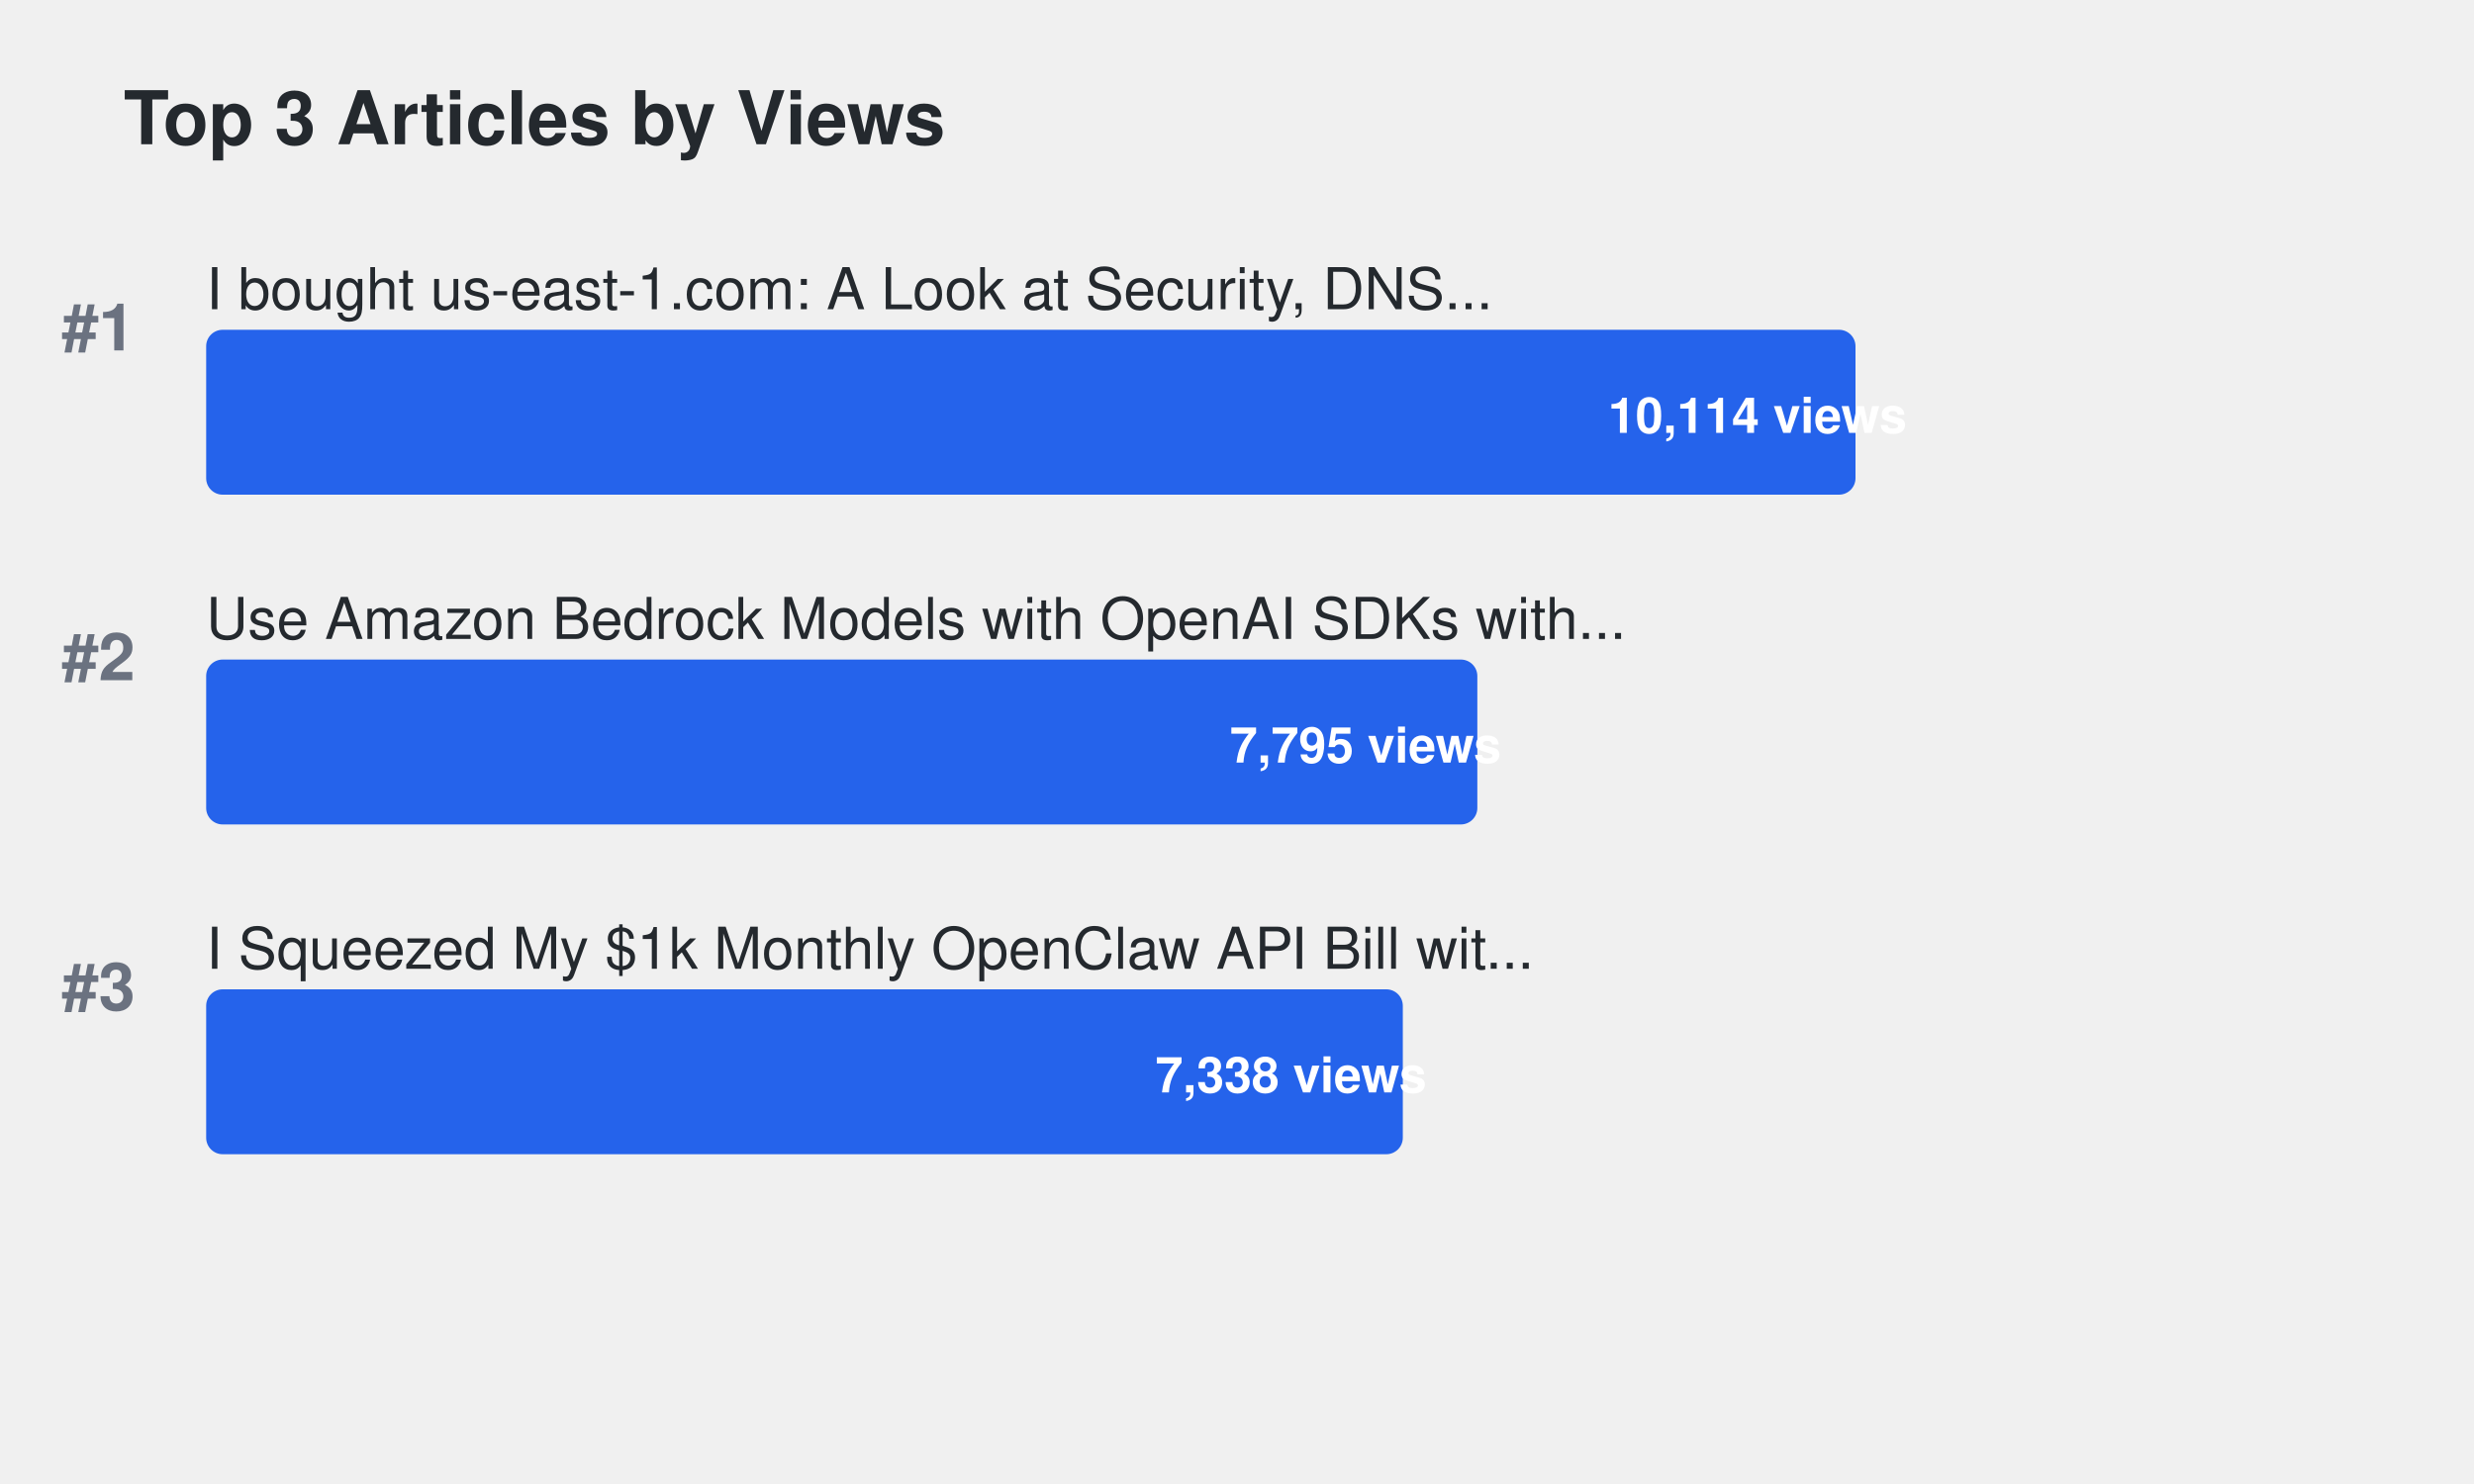
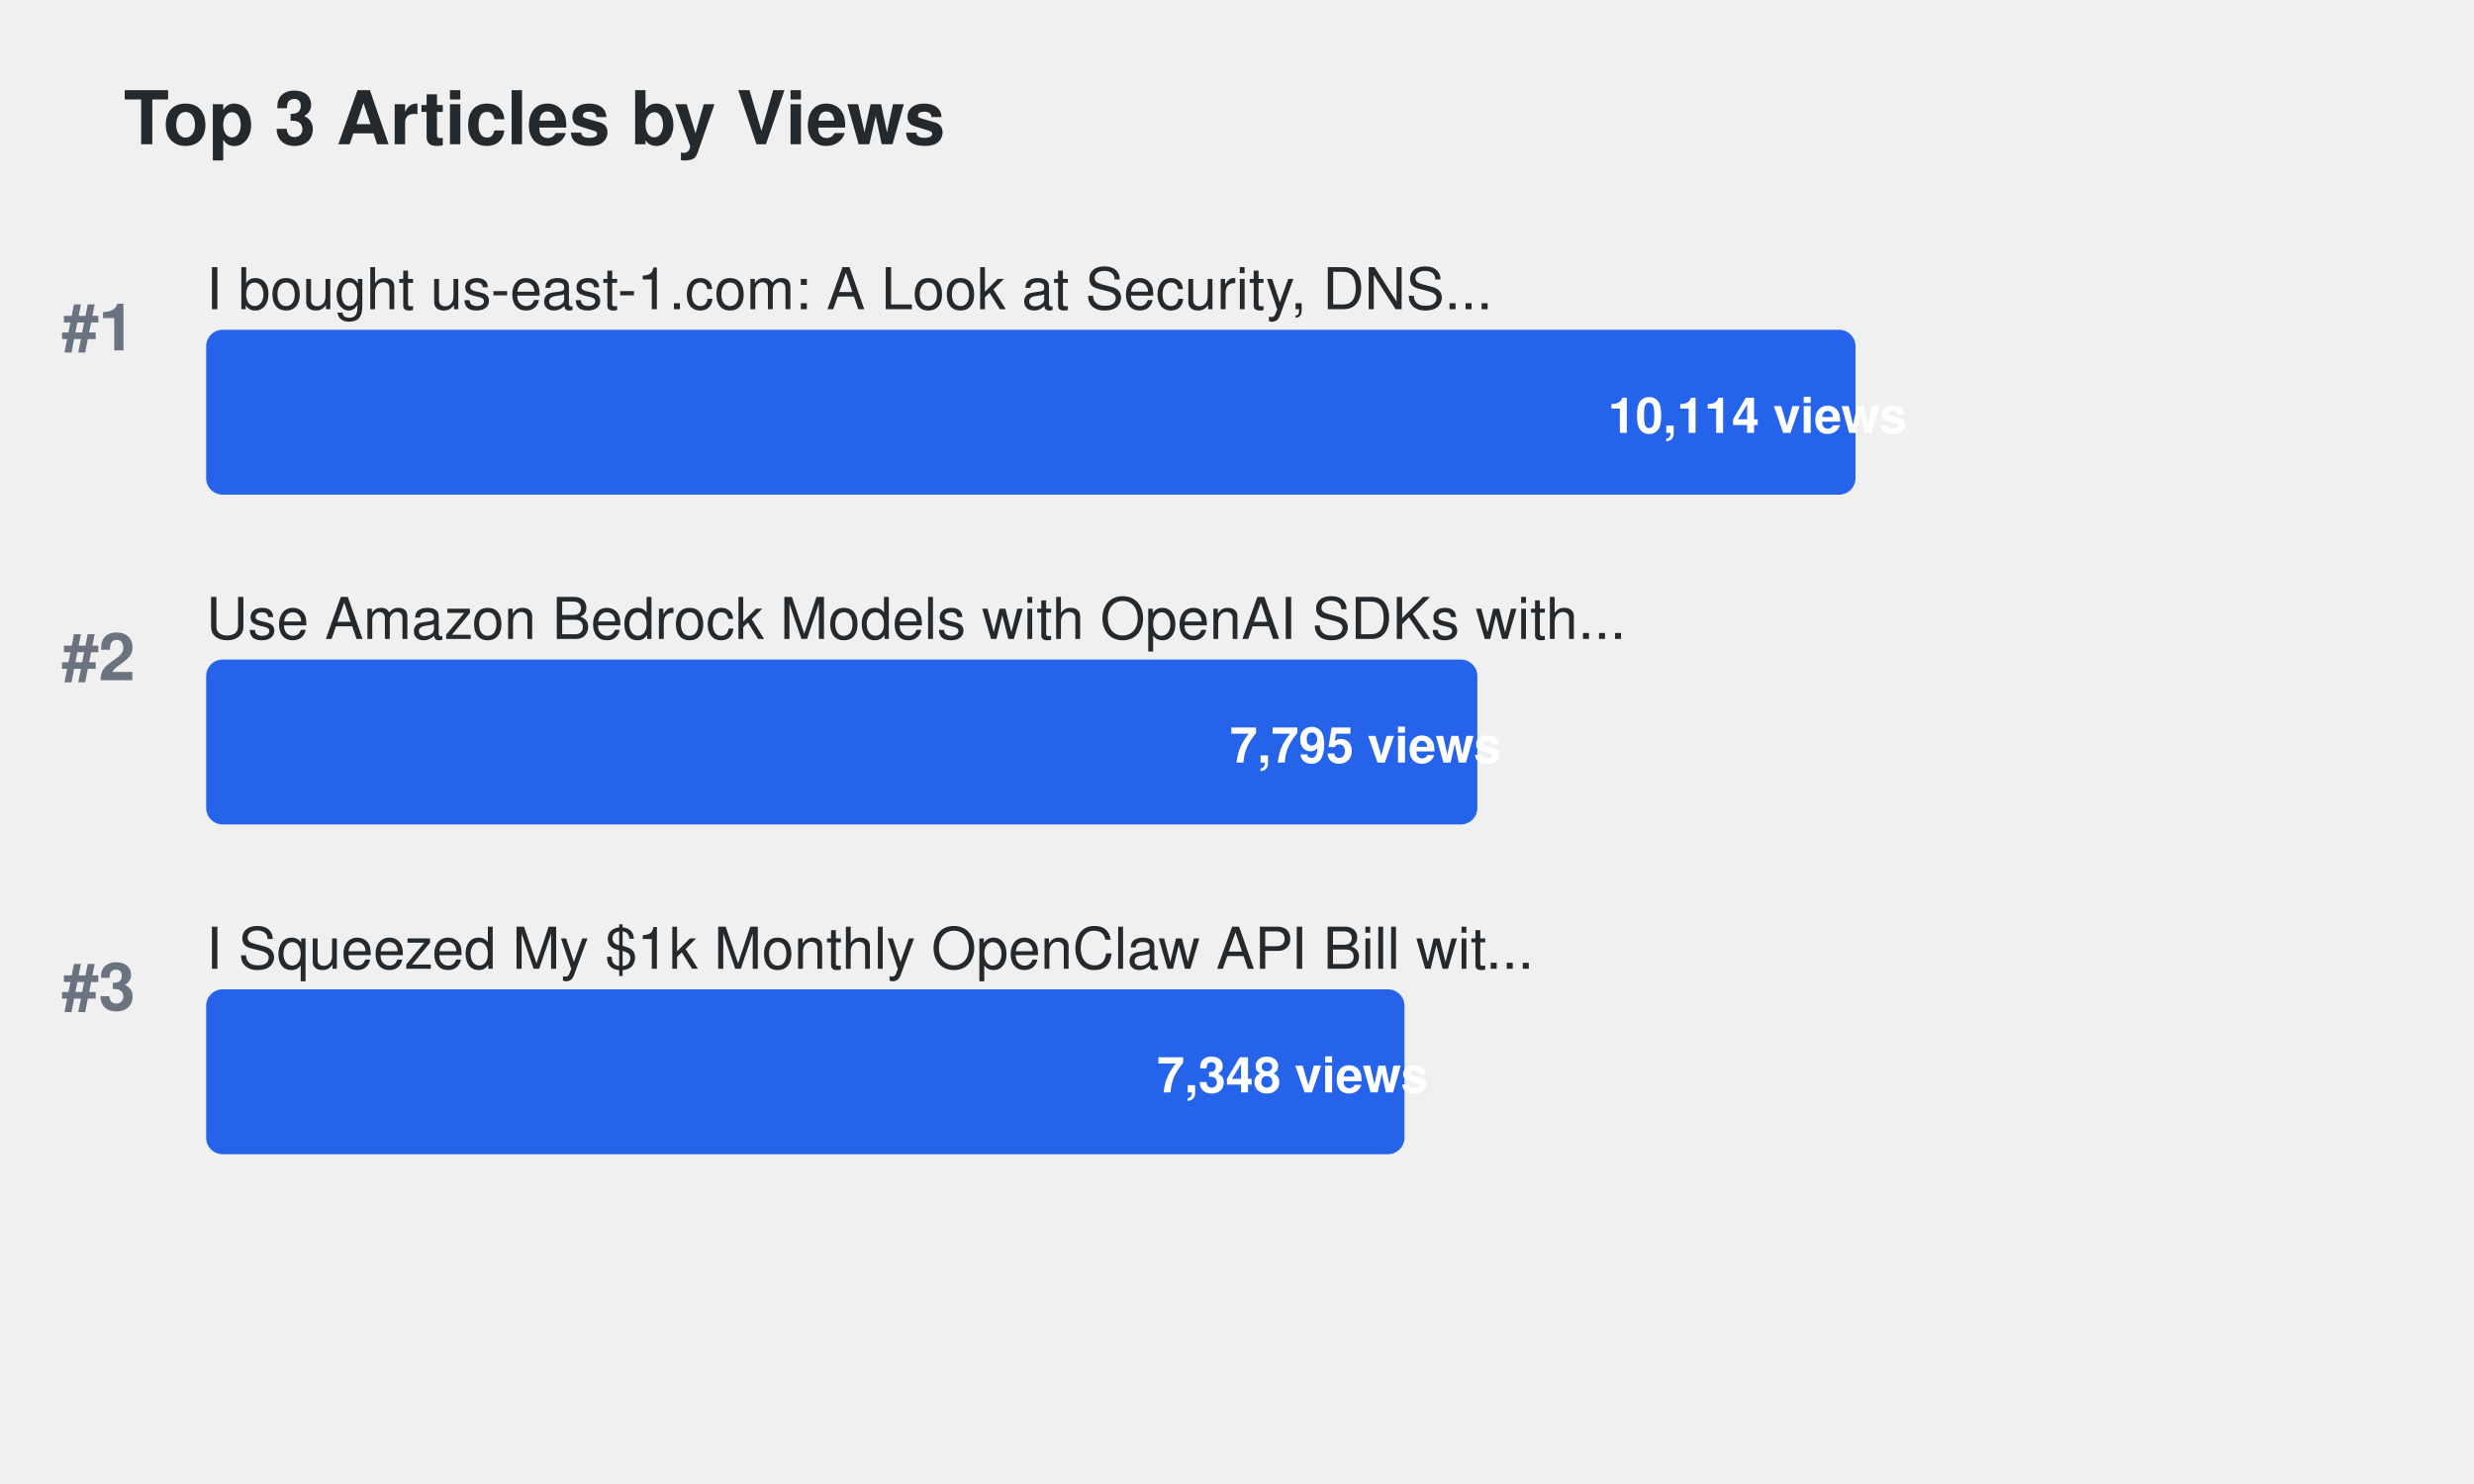
<svg xmlns="http://www.w3.org/2000/svg" width="600" height="360">
  <defs>
    <style>
.title { font-family: -apple-system, BlinkMacSystemFont, "Segoe UI", Helvetica, Arial, sans-serif; font-size: 18px; font-weight: 600; fill: #24292e; }
.article-title { font-family: -apple-system, BlinkMacSystemFont, "Segoe UI", Helvetica, Arial, sans-serif; font-size: 14px; font-weight: 500; fill: #24292e; }
.metric-value { font-family: -apple-system, BlinkMacSystemFont, "Segoe UI", Helvetica, Arial, sans-serif; font-size: 12px; font-weight: 600; fill: #ffffff; }
.rank { font-family: -apple-system, BlinkMacSystemFont, "Segoe UI", Helvetica, Arial, sans-serif; font-size: 16px; font-weight: 700; fill: #6b7280; }
.bar { rx: 4; ry: 4; }
.bar:hover { opacity: 0.8; cursor: pointer; }
a { text-decoration: none; }
a:hover .article-title { fill: #0969da; text-decoration: underline; }
a:hover .bar { opacity: 0.9; }
</style>
  </defs>
  <text x="30" y="35" class="title">Top 3 Articles by Views</text>
  <text x="15" y="85" class="rank">#1</text>
  <a href="https://dev.to/aws-builders/i-bought-us-east-1com-a-look-at-security-dns-traffic-and-protecting-aws-users-15ng" target="_blank">
    <text x="50" y="75" class="article-title">I bought us-east-1.com: A Look at Security, DNS...</text>
    <rect x="50" y="80" width="400.0" height="40" fill="#2563eb" class="bar">
</rect>
    <text x="390.0" y="105" class="metric-value" fill="#ffffff">10,114 views</text>
  </a>
  <text x="15" y="165" class="rank">#2</text>
  <a href="https://dev.to/aws-builders/use-amazon-bedrock-models-via-an-openai-api-compatible-serverless-endpoint-now-without-fixed-cost-5hf5" target="_blank">
    <text x="50" y="155" class="article-title">Use Amazon Bedrock Models with OpenAI SDKs with...</text>
    <rect x="50" y="160" width="308.286" height="40" fill="#2563eb" class="bar">
</rect>
    <text x="298.286" y="185" class="metric-value" fill="#ffffff">7,795 views</text>
  </a>
  <text x="15" y="245" class="rank">#3</text>
  <a href="https://dev.to/aws-builders/i-squeezed-my-1k-monthly-openclaw-api-bill-with-20month-in-aws-credits-heres-the-exact-setup-3gj4" target="_blank">
    <text x="50" y="235" class="article-title">I Squeezed My $1k Monthly OpenClaw API Bill wit...</text>
-     <rect x="50" y="240" width="290.212" height="40" fill="#2563eb" class="bar">
+     <rect x="50" y="240" width="290.607" height="40" fill="#2563eb" class="bar">
</rect>
-     <text x="280.212" y="265" class="metric-value" fill="#ffffff">7,338 views</text>
+     <text x="280.607" y="265" class="metric-value" fill="#ffffff">7,348 views</text>
  </a>
</svg>
